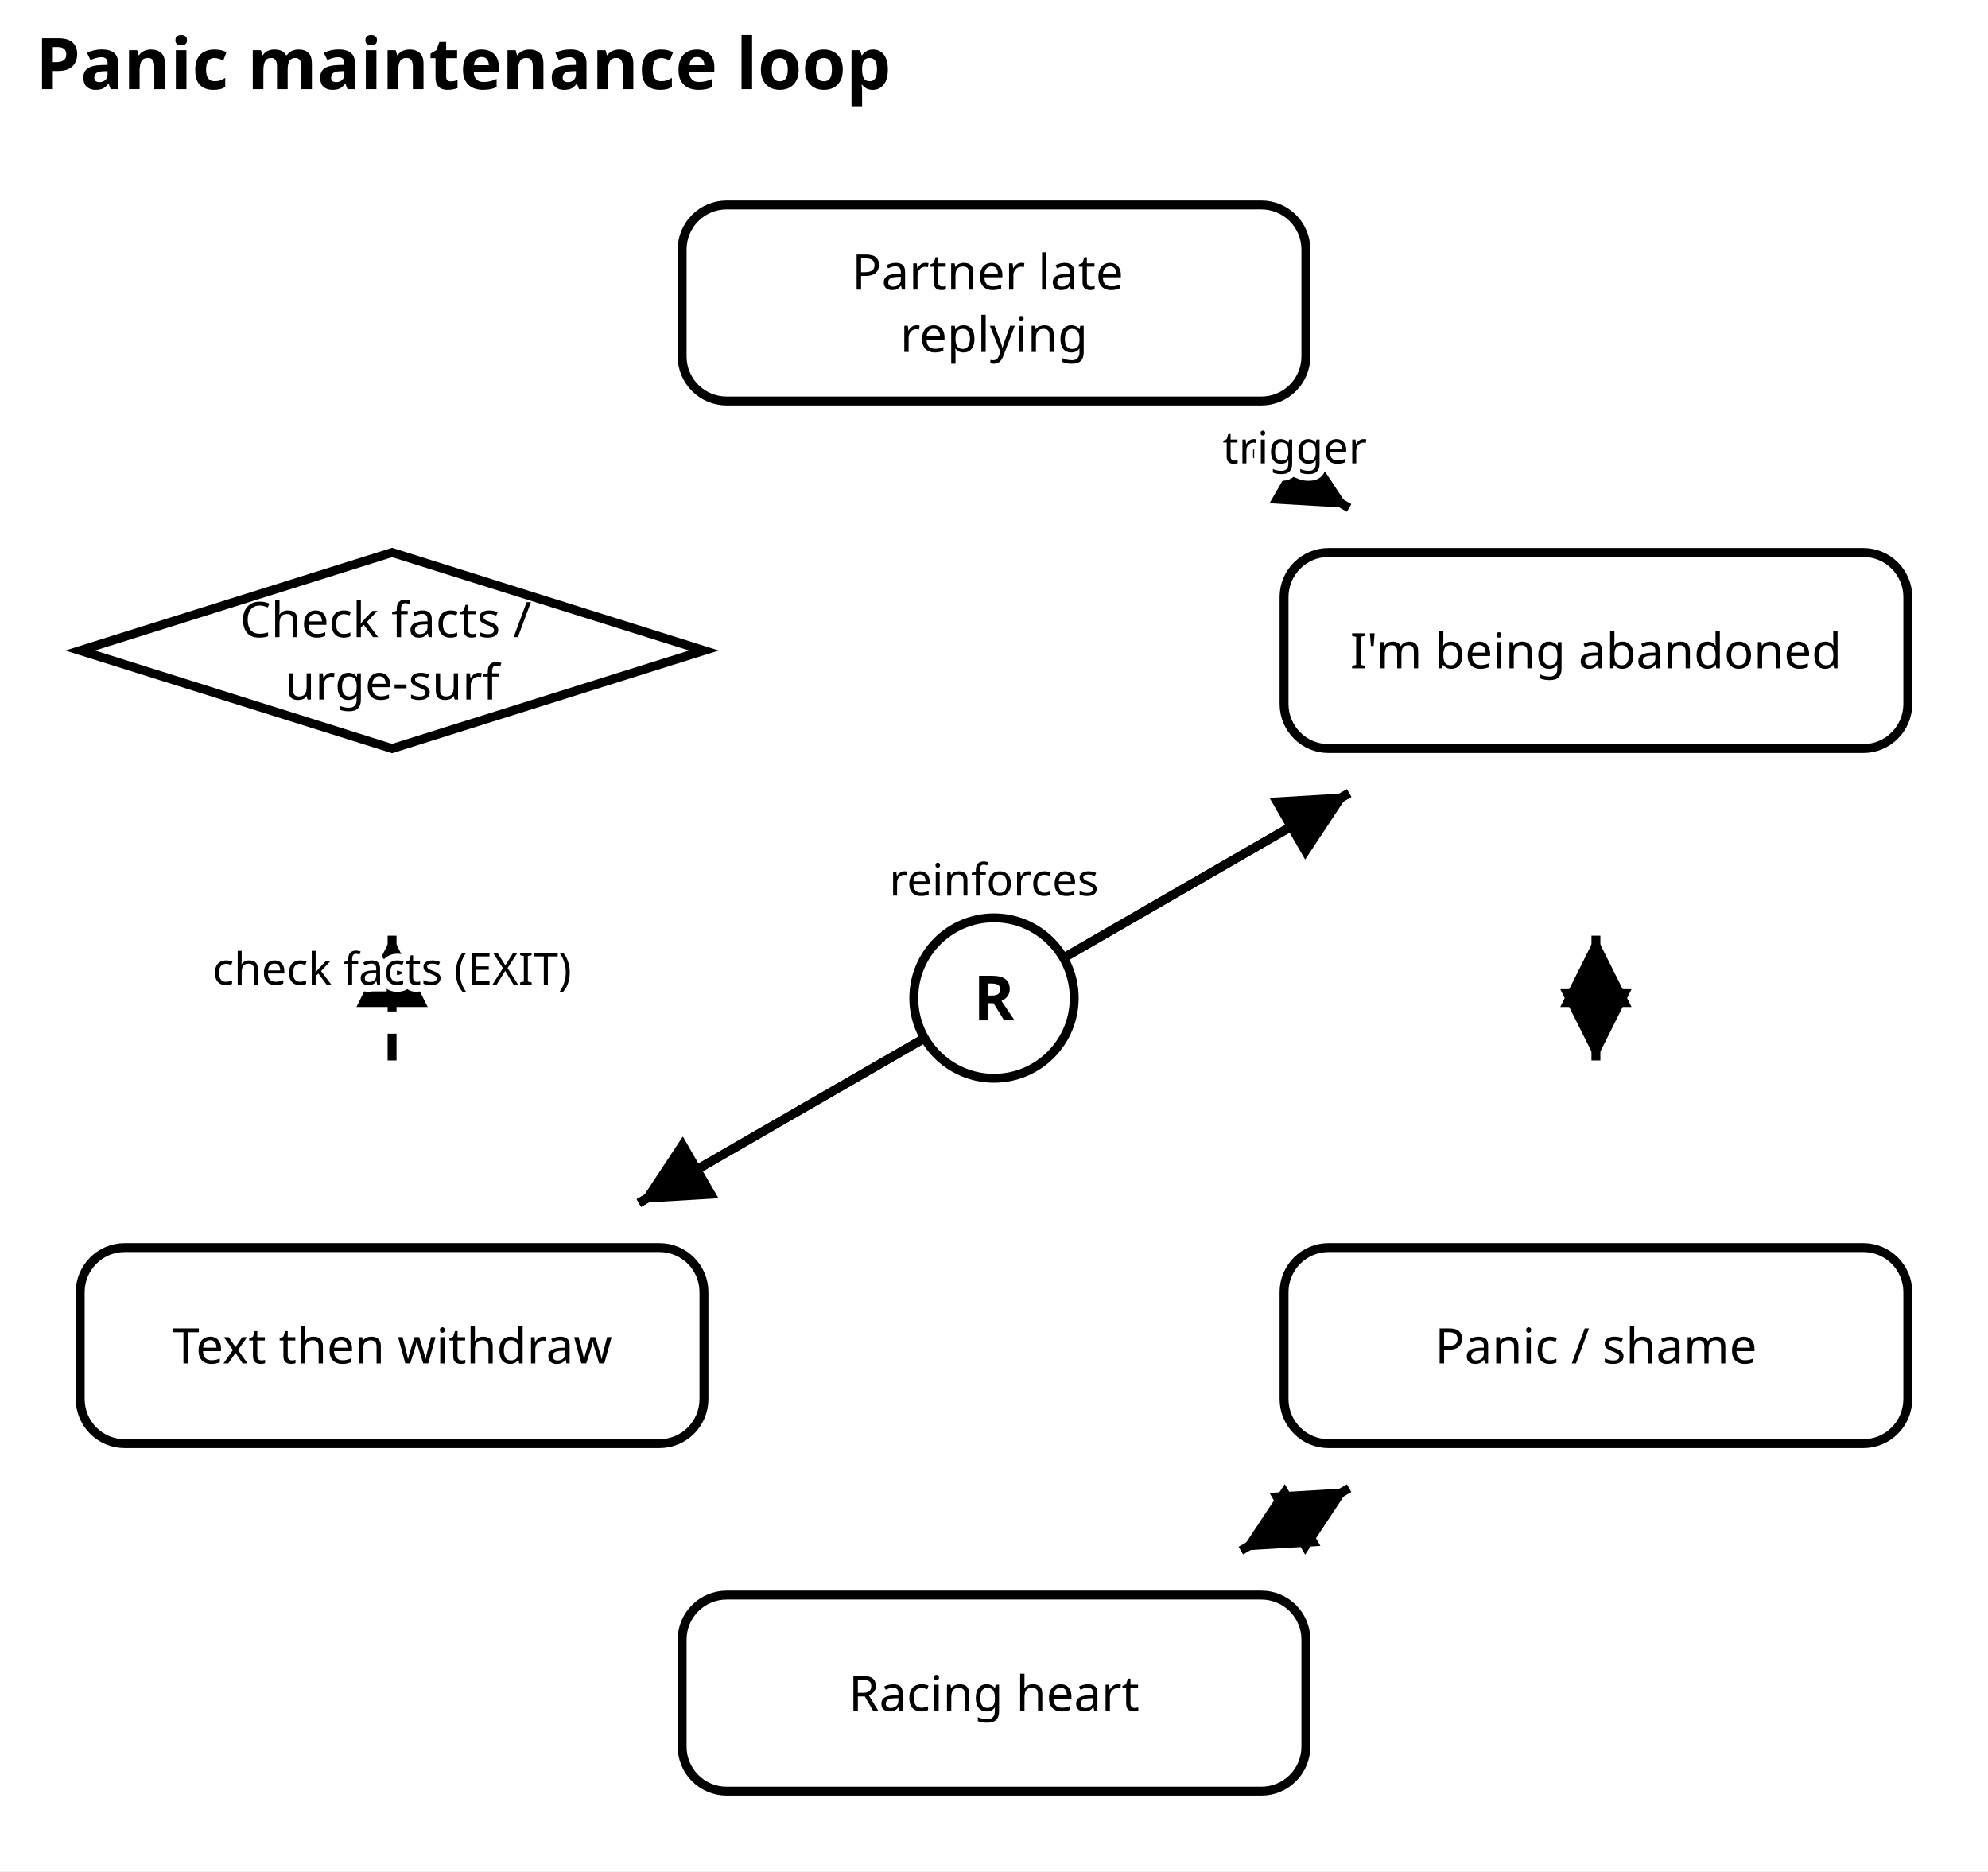
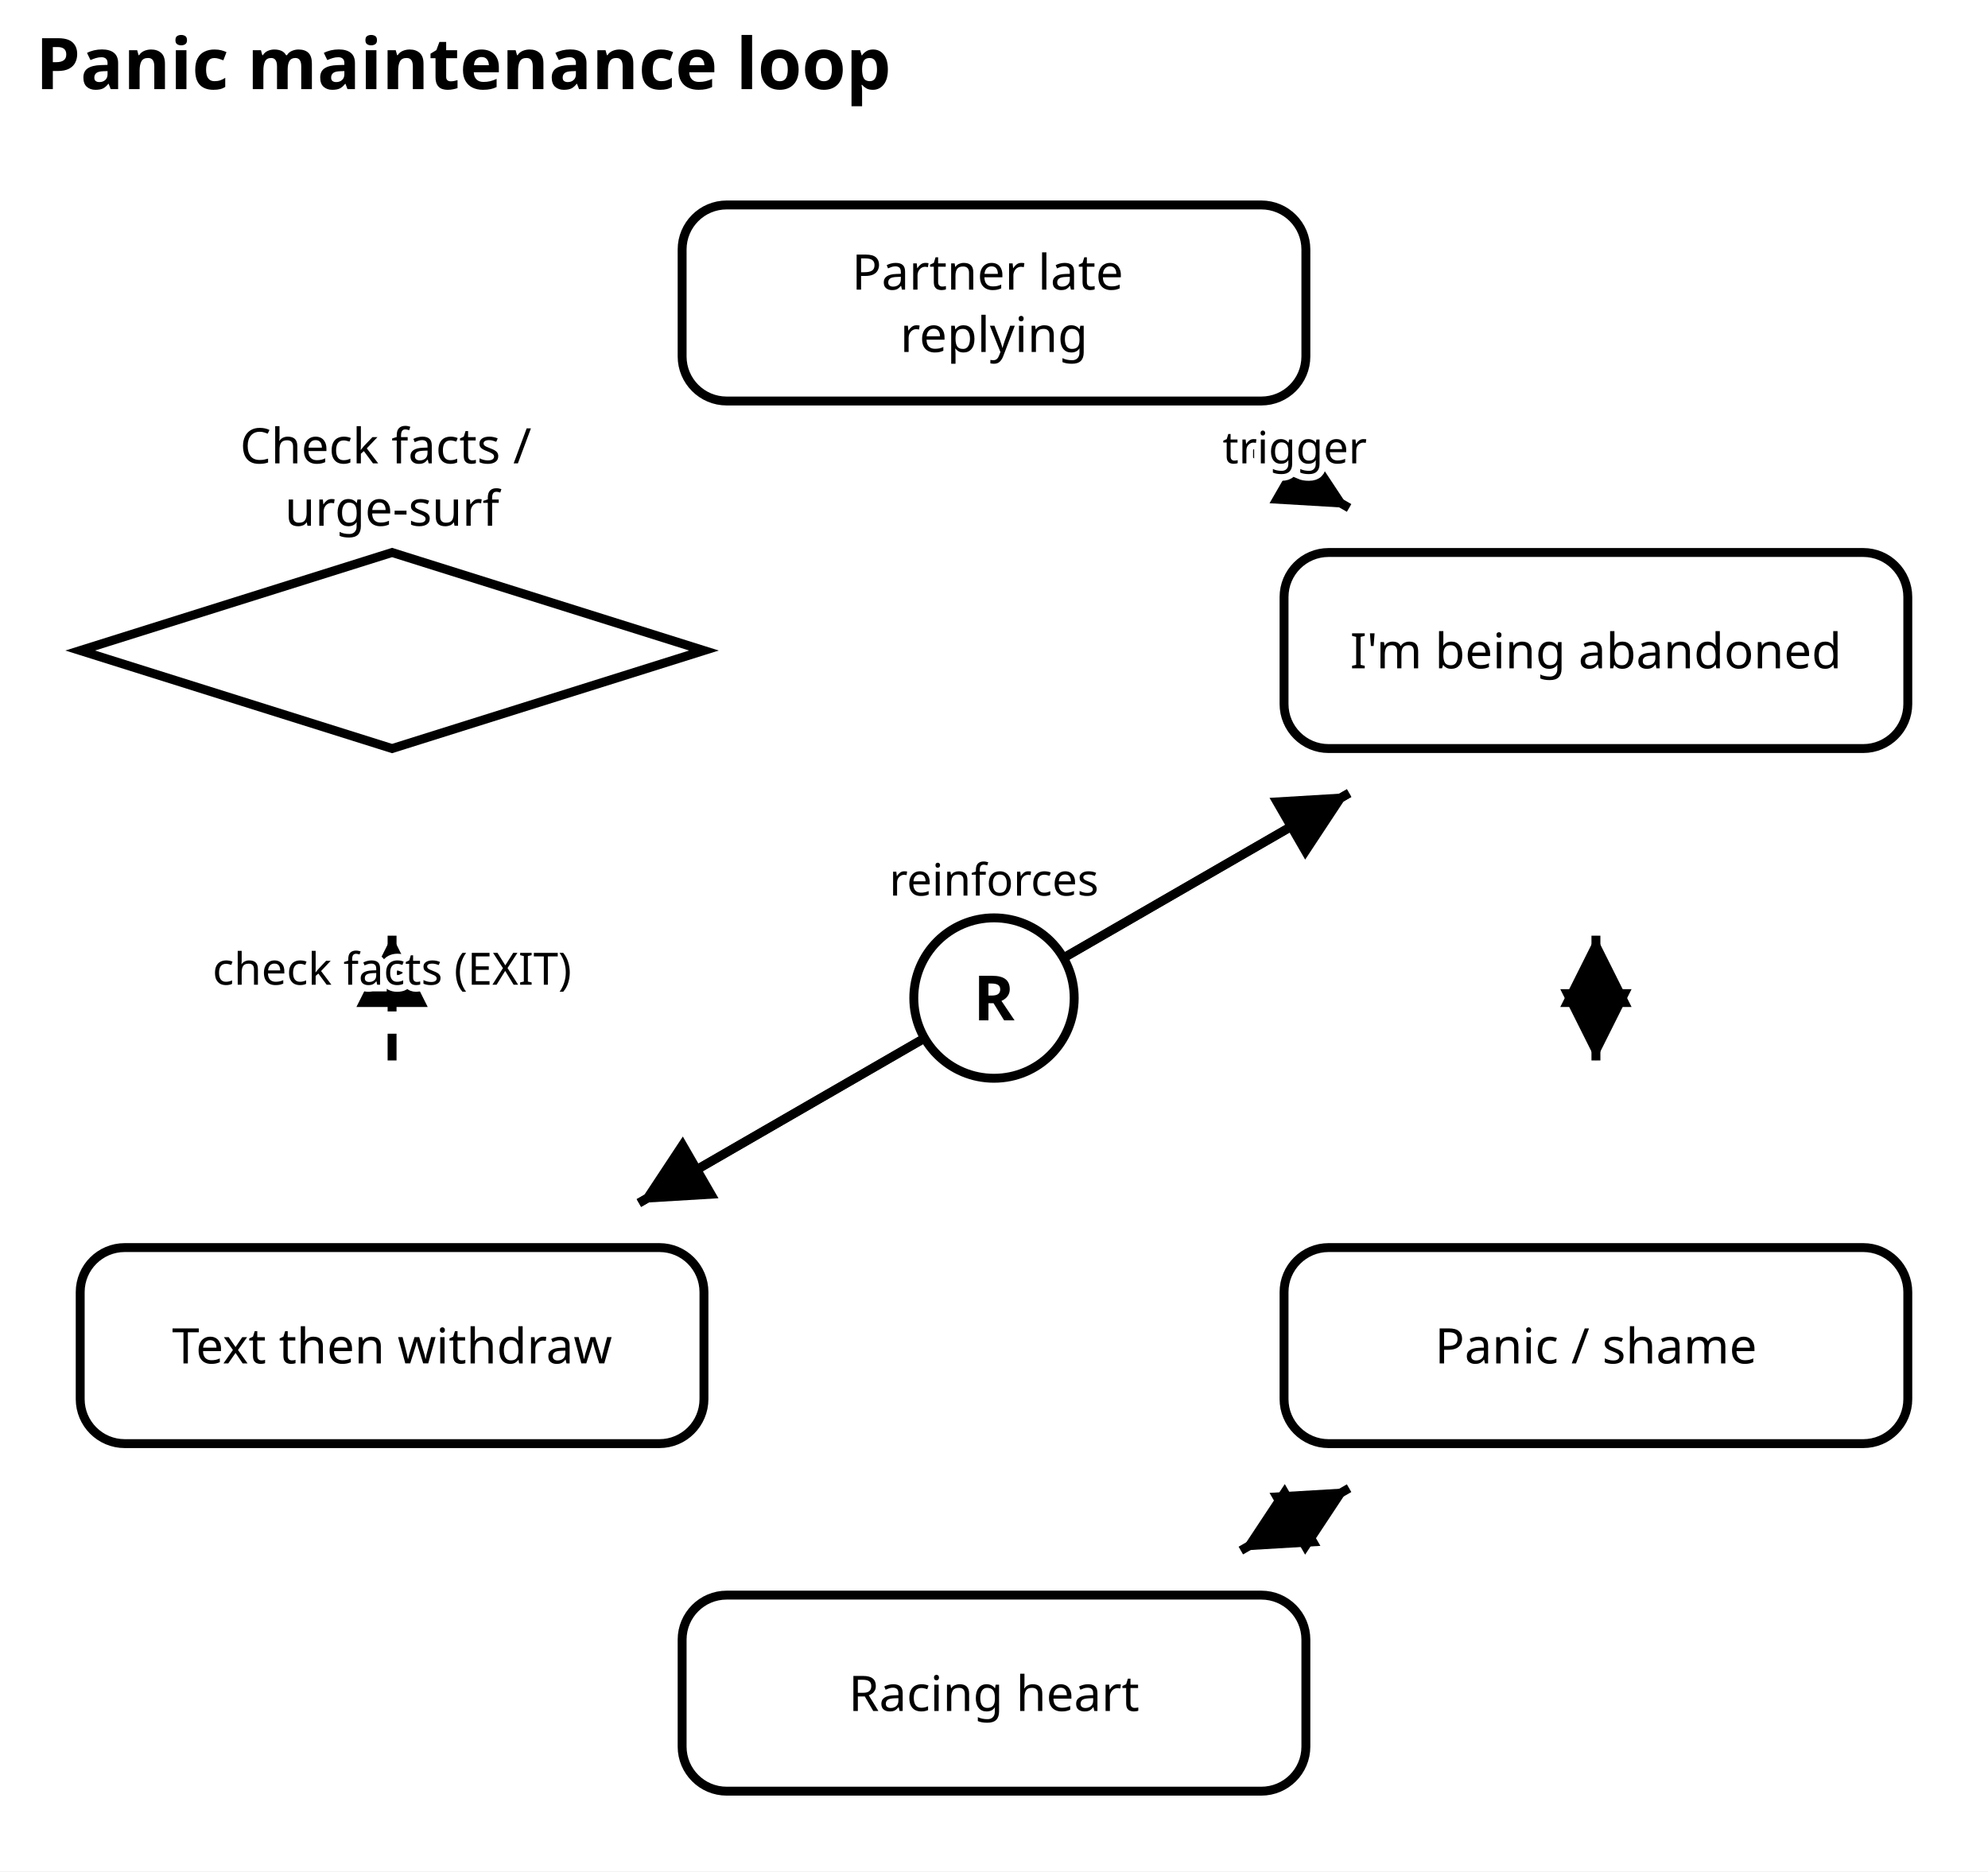
<svg xmlns="http://www.w3.org/2000/svg" viewBox="56.9 26 446.2 420" role="img" aria-label="Maintaining loop: Panic maintenance loop. Links: Partner late replying -&gt; I'm being abandoned; I'm being abandoned &lt;-&gt; Panic / shame; Panic / shame &lt;-&gt; Racing heart; I'm being abandoned -&gt; Text then withdraw; Text then withdraw -&gt; I'm being abandoned (reinforcing). Ways out: Text then withdraw to Check facts / urge-surf.">
  <defs>
    <marker id="arrow" markerWidth="10" markerHeight="10" refX="8" refY="4" orient="auto-start-reverse">
      <path d="M0,0 L8,4 L0,8 z" fill="#000" />
    </marker>
  </defs>
  <rect x="56.9" y="26" width="446.2" height="420" fill="#fff" />
  <text x="64.9" y="46" font-family="sans-serif" font-size="16" font-weight="700">Panic maintenance loop</text>
  <path data-el="edge:e1" d="M 335.4,126 L 359.7,140" fill="none" stroke="#000" stroke-width="2" marker-end="url(#arrow)" />
  <text data-el="edgelabel:e1" x="347.5" y="130" font-family="sans-serif" font-size="10" text-anchor="middle" stroke="#fff" stroke-width="3" paint-order="stroke">trigger</text>
  <path data-el="edge:e2" d="M 415.1,236 L 415.1,264" fill="none" stroke="#000" stroke-width="2" marker-start="url(#arrow)" marker-end="url(#arrow)" />
  <path data-el="edge:e3" d="M 359.7,360 L 335.4,374" fill="none" stroke="#000" stroke-width="2" marker-start="url(#arrow)" marker-end="url(#arrow)" />
  <path data-el="edge:e4" d="M 359.7,204 L 200.3,296" fill="none" stroke="#000" stroke-width="2" marker-end="url(#arrow)" />
  <path data-el="edge:e5" d="M 200.3,296 L 359.7,204" fill="none" stroke="#000" stroke-width="2" marker-end="url(#arrow)" />
  <text data-el="edgelabel:e5" x="280" y="227" font-family="sans-serif" font-size="10" text-anchor="middle" stroke="#fff" stroke-width="3" paint-order="stroke">reinforces</text>
  <path data-el="edge:x1" d="M 144.9,264 L 144.9,236" fill="none" stroke="#000" stroke-width="2" stroke-dasharray="6 5" marker-end="url(#arrow)" />
  <text data-el="edgelabel:x1" x="144.9" y="247" font-family="sans-serif" font-size="10" text-anchor="middle" stroke="#fff" stroke-width="3" paint-order="stroke">check facts (EXIT)</text>
  <circle cx="280" cy="250" r="18" fill="#fff" stroke="#000" stroke-width="2" />
  <text x="280" y="255" text-anchor="middle" font-family="sans-serif" font-size="14" font-weight="700">R</text>
  <rect data-el="node:situation" x="210" y="72" width="140" height="44" rx="10" ry="10" fill="#fff" stroke="#000" stroke-width="2" />
  <text text-anchor="middle" font-family="sans-serif" font-size="11" data-el="nodelabel:situation">
    <tspan x="280" y="91">Partner late</tspan>
    <tspan x="280" y="105">replying</tspan>
  </text>
  <rect data-el="node:thought" x="345.1" y="150" width="140" height="44" rx="10" ry="10" fill="#fff" stroke="#000" stroke-width="2" />
  <text x="415.1" y="176" font-family="sans-serif" font-size="11" text-anchor="middle" data-el="nodelabel:thought">I'm being abandoned</text>
  <rect data-el="node:emotion" x="345.1" y="306" width="140" height="44" rx="10" ry="10" fill="#fff" stroke="#000" stroke-width="2" />
  <text x="415.1" y="332" font-family="sans-serif" font-size="11" text-anchor="middle" data-el="nodelabel:emotion">Panic / shame</text>
  <rect data-el="node:body" x="210" y="384" width="140" height="44" rx="10" ry="10" fill="#fff" stroke="#000" stroke-width="2" />
  <text x="280" y="410" font-family="sans-serif" font-size="11" text-anchor="middle" data-el="nodelabel:body">Racing heart</text>
  <rect data-el="node:behavior" x="74.9" y="306" width="140" height="44" rx="10" ry="10" fill="#fff" stroke="#000" stroke-width="2" />
  <text x="144.9" y="332" font-family="sans-serif" font-size="11" text-anchor="middle" data-el="nodelabel:behavior">Text then withdraw</text>
  <polygon data-el="node:exit" points="144.9,150 214.9,172 144.9,194 74.9,172" fill="#fff" stroke="#000" stroke-width="2" />
-   <text text-anchor="middle" font-family="sans-serif" font-size="11" data-el="nodelabel:exit">
-     <tspan x="144.9" y="169">Check facts /</tspan>
-     <tspan x="144.9" y="183">urge-surf</tspan>
+   <text text-anchor="middle" font-family="sans-serif" font-size="11" stroke="#fff" stroke-width="3" paint-order="stroke" data-el="nodelabel:exit">
+     <tspan x="144.9" y="130">Check facts /</tspan>
+     <tspan x="144.9" y="144">urge-surf</tspan>
  </text>
</svg>
